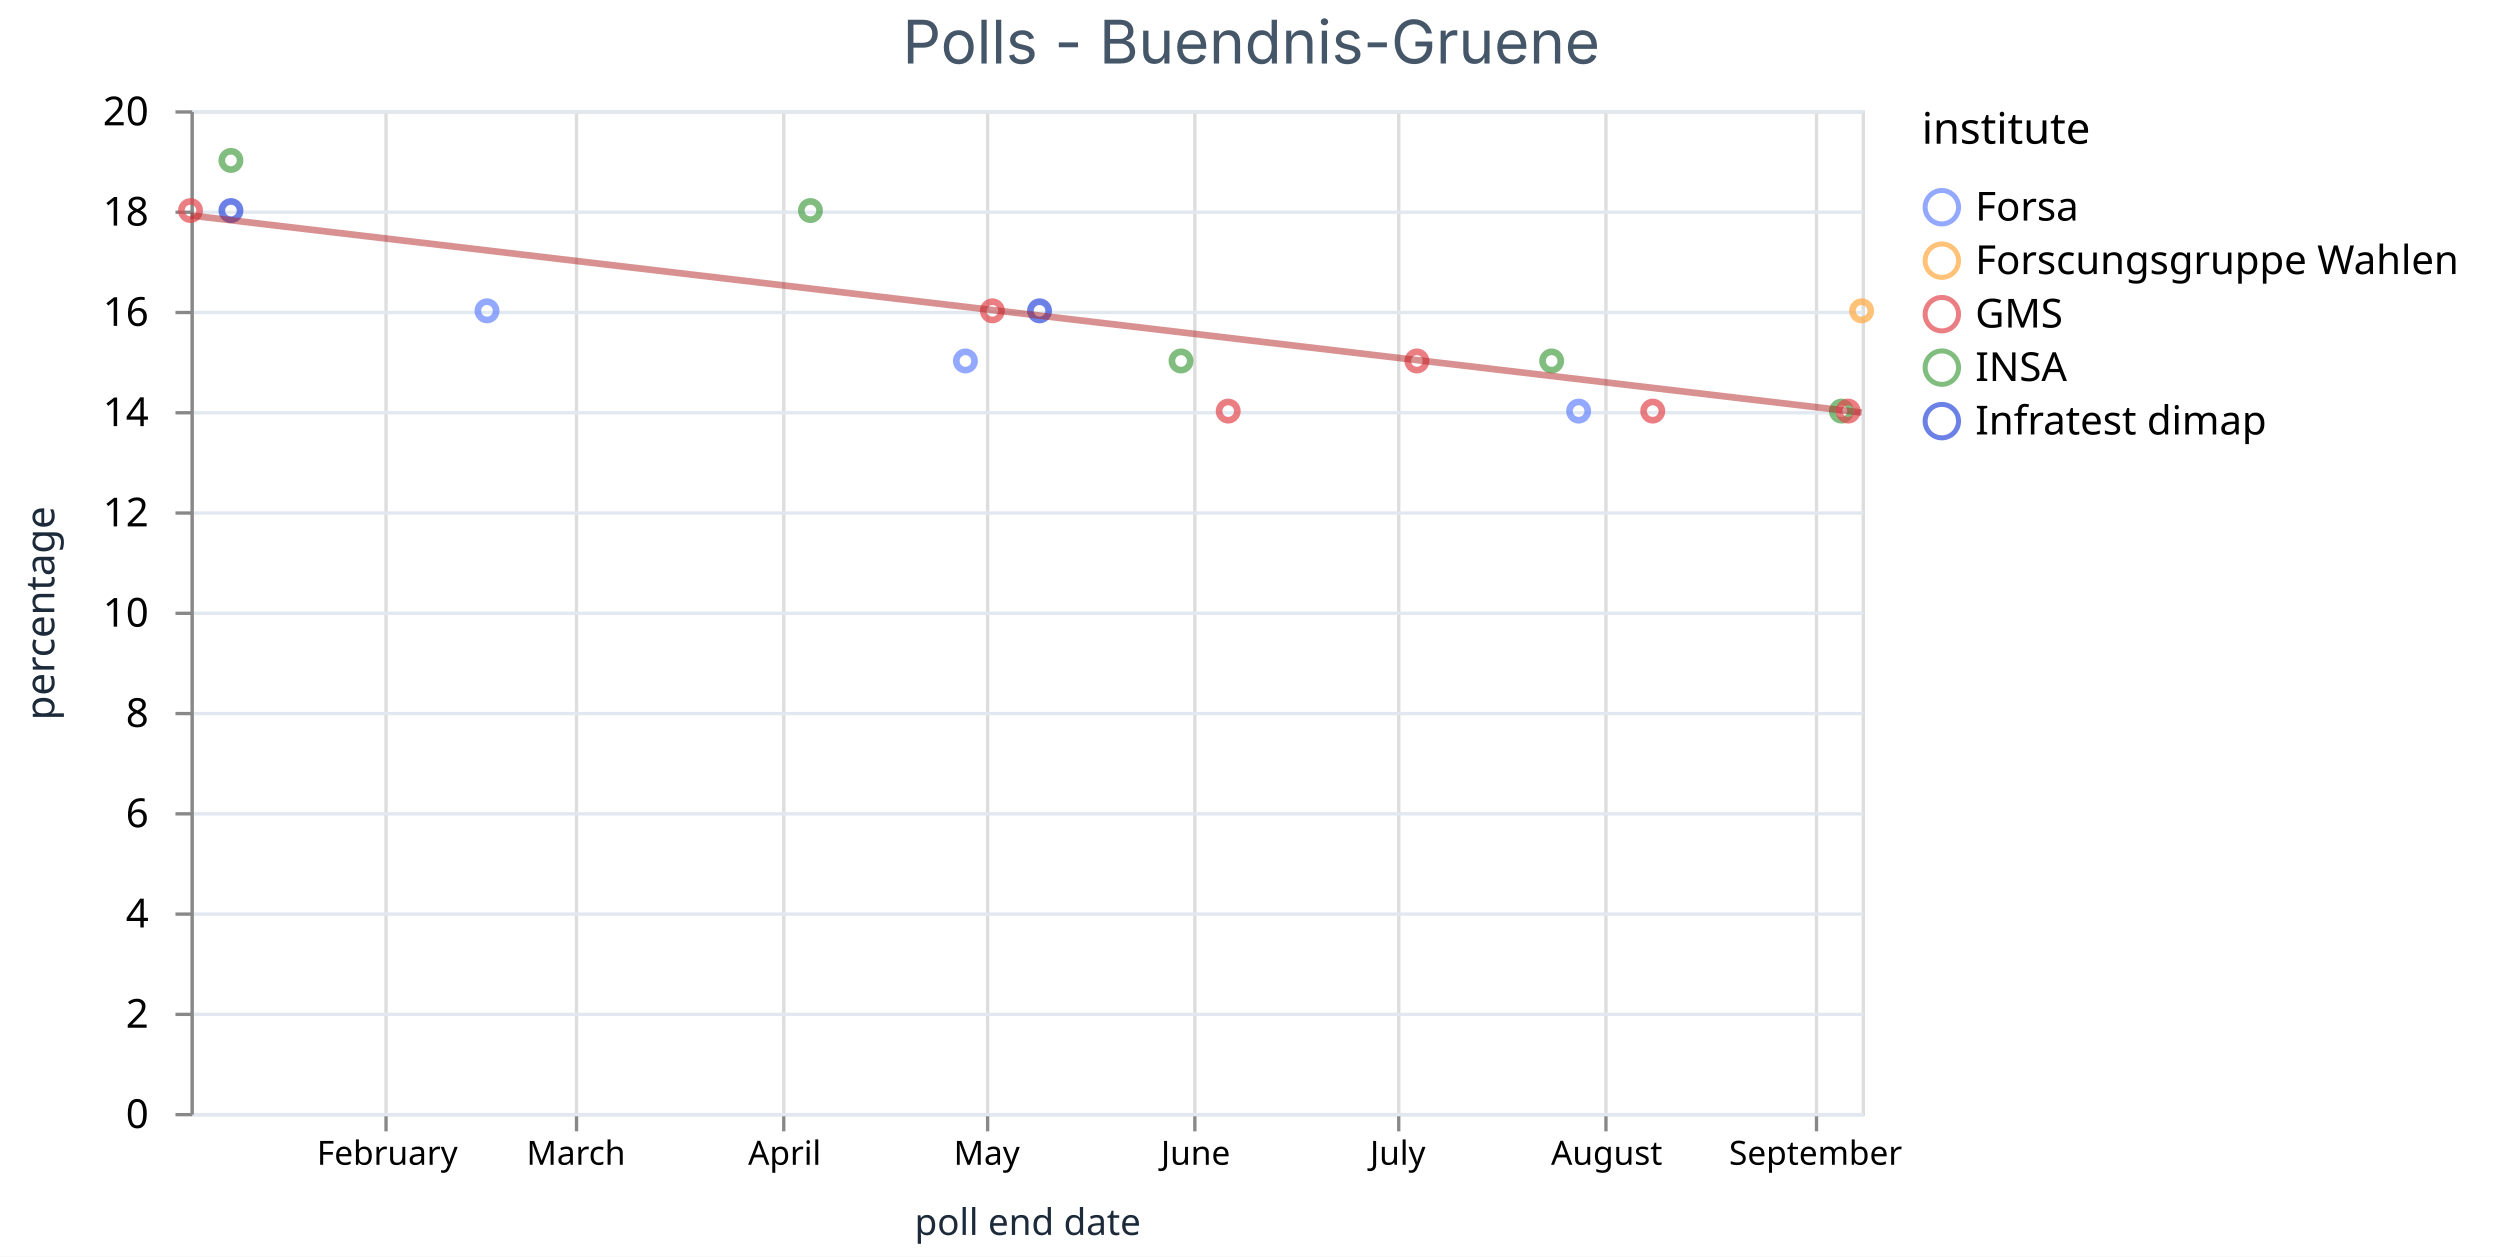
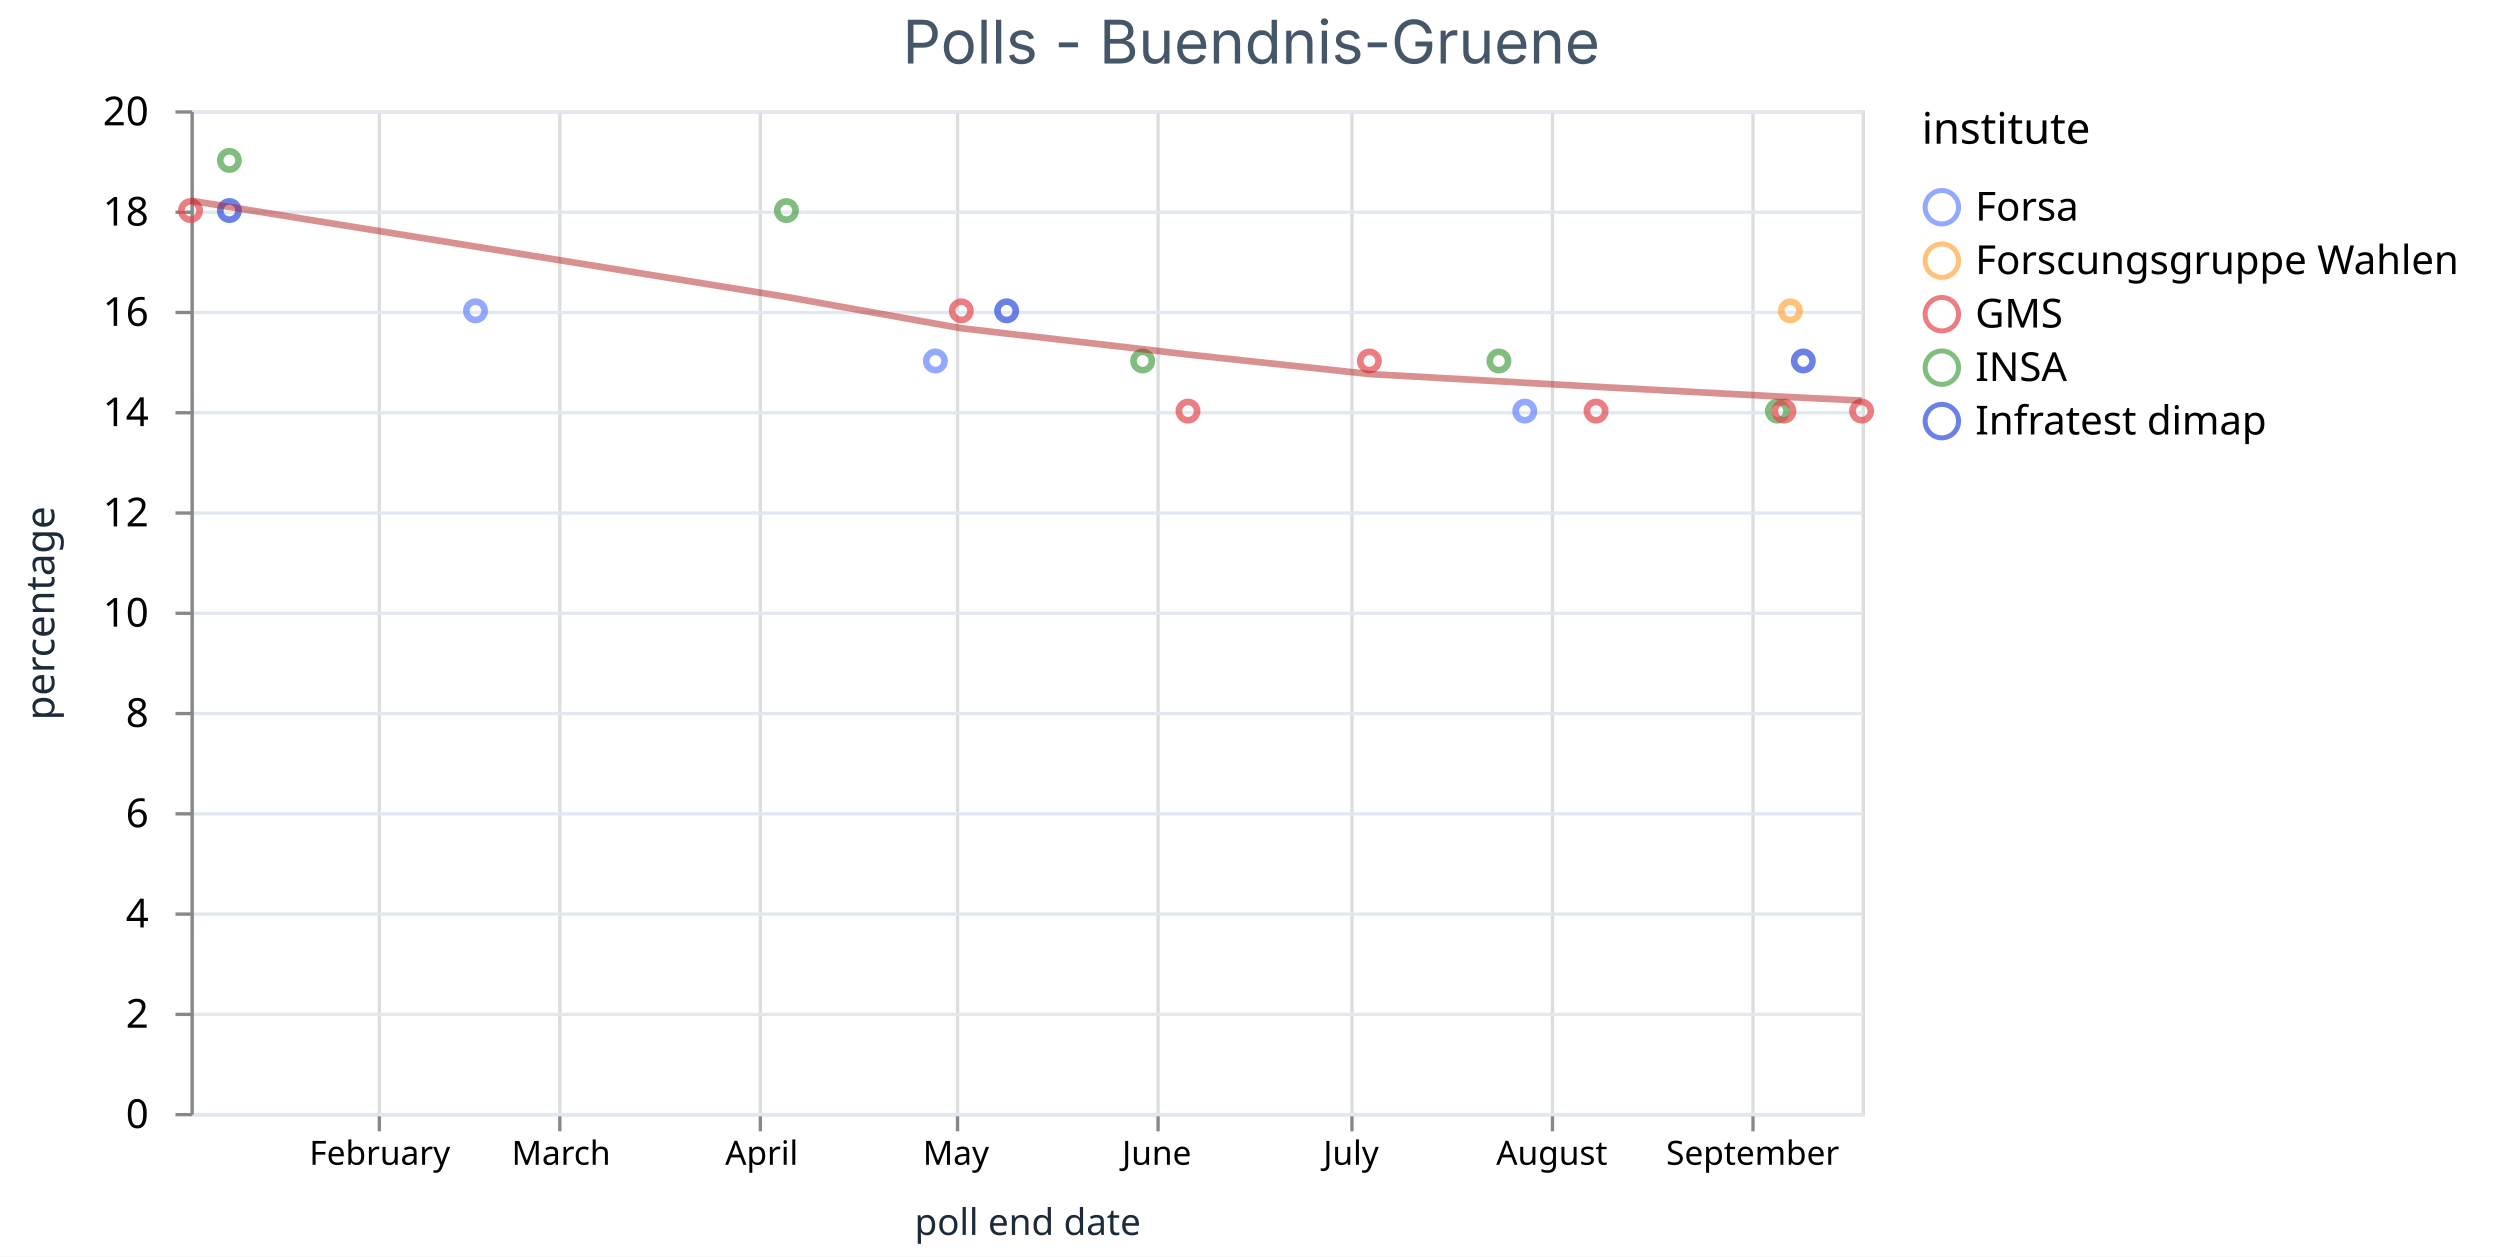
<svg xmlns="http://www.w3.org/2000/svg" version="1.1" class="marks" width="748" height="376" viewBox="0 0 748 376">
  <rect width="748" height="376" fill="#fff" />
  <g fill="none" stroke-miterlimit="10" transform="translate(57,33)">
    <g class="mark-group role-frame root" role="graphics-object" aria-roledescription="group mark container">
      <g transform="translate(0,0)">
        <path class="background" aria-hidden="true" d="M0.5,0.5h500v300h-500Z" stroke="#ddd" />
        <g>
          <g class="mark-group role-axis" aria-hidden="true">
            <g transform="translate(0.5,300.5)">
              <path class="background" aria-hidden="true" d="M0,0h0v0h0Z" pointer-events="none" />
              <g>
                <g class="mark-rule role-axis-grid" pointer-events="none">
-                   <line transform="translate(58,-300)" x2="0" y2="300" stroke="#ddd" stroke-width="1" opacity="1" />
-                   <line transform="translate(115,-300)" x2="0" y2="300" stroke="#ddd" stroke-width="1" opacity="1" />
-                   <line transform="translate(177,-300)" x2="0" y2="300" stroke="#ddd" stroke-width="1" opacity="1" />
-                   <line transform="translate(238,-300)" x2="0" y2="300" stroke="#ddd" stroke-width="1" opacity="1" />
-                   <line transform="translate(300,-300)" x2="0" y2="300" stroke="#ddd" stroke-width="1" opacity="1" />
-                   <line transform="translate(361,-300)" x2="0" y2="300" stroke="#ddd" stroke-width="1" opacity="1" />
-                   <line transform="translate(423,-300)" x2="0" y2="300" stroke="#ddd" stroke-width="1" opacity="1" />
-                   <line transform="translate(486,-300)" x2="0" y2="300" stroke="#ddd" stroke-width="1" opacity="1" />
+                   <line transform="translate(56,-300)" x2="0" y2="300" stroke="#ddd" stroke-width="1" opacity="1" />
+                   <line transform="translate(110,-300)" x2="0" y2="300" stroke="#ddd" stroke-width="1" opacity="1" />
+                   <line transform="translate(170,-300)" x2="0" y2="300" stroke="#ddd" stroke-width="1" opacity="1" />
+                   <line transform="translate(229,-300)" x2="0" y2="300" stroke="#ddd" stroke-width="1" opacity="1" />
+                   <line transform="translate(289,-300)" x2="0" y2="300" stroke="#ddd" stroke-width="1" opacity="1" />
+                   <line transform="translate(347,-300)" x2="0" y2="300" stroke="#ddd" stroke-width="1" opacity="1" />
+                   <line transform="translate(407,-300)" x2="0" y2="300" stroke="#ddd" stroke-width="1" opacity="1" />
+                   <line transform="translate(467,-300)" x2="0" y2="300" stroke="#ddd" stroke-width="1" opacity="1" />
                </g>
              </g>
              <path class="foreground" aria-hidden="true" d="" pointer-events="none" display="none" />
            </g>
          </g>
          <g class="mark-group role-axis" aria-hidden="true">
            <g transform="translate(0.5,0.5)">
              <path class="background" aria-hidden="true" d="M0,0h0v0h0Z" pointer-events="none" />
              <g>
                <g class="mark-rule role-axis-grid" pointer-events="none">
                  <line transform="translate(0,300)" x2="500" y2="0" stroke="#e1e8f0" stroke-width="1" opacity="1" />
                  <line transform="translate(0,270)" x2="500" y2="0" stroke="#e1e8f0" stroke-width="1" opacity="1" />
                  <line transform="translate(0,240)" x2="500" y2="0" stroke="#e1e8f0" stroke-width="1" opacity="1" />
                  <line transform="translate(0,210)" x2="500" y2="0" stroke="#e1e8f0" stroke-width="1" opacity="1" />
                  <line transform="translate(0,180)" x2="500" y2="0" stroke="#e1e8f0" stroke-width="1" opacity="1" />
                  <line transform="translate(0,150)" x2="500" y2="0" stroke="#e1e8f0" stroke-width="1" opacity="1" />
                  <line transform="translate(0,120)" x2="500" y2="0" stroke="#e1e8f0" stroke-width="1" opacity="1" />
                  <line transform="translate(0,90)" x2="500" y2="0" stroke="#e1e8f0" stroke-width="1" opacity="1" />
                  <line transform="translate(0,60)" x2="500" y2="0" stroke="#e1e8f0" stroke-width="1" opacity="1" />
                  <line transform="translate(0,30)" x2="500" y2="0" stroke="#e1e8f0" stroke-width="1" opacity="1" />
                  <line transform="translate(0,0)" x2="500" y2="0" stroke="#e1e8f0" stroke-width="1" opacity="1" />
                </g>
              </g>
              <path class="foreground" aria-hidden="true" d="" pointer-events="none" display="none" />
            </g>
          </g>
-           <g class="mark-group role-axis" role="graphics-symbol" aria-roledescription="axis" aria-label="X-axis titled 'poll end date' for a time scale with values from Tuesday, 03 January 2023, 1:00:00 AM to Friday, 08 September 2023, 2:00:00 AM">
+           <g class="mark-group role-axis" role="graphics-symbol" aria-roledescription="axis" aria-label="X-axis titled 'poll end date' for a time scale with values from Tuesday, 03 January 2023, 1:00:00 AM to Monday, 18 September 2023, 2:00:00 AM">
            <g transform="translate(0.5,300.5)">
              <path class="background" aria-hidden="true" d="M0,0h0v0h0Z" pointer-events="none" />
              <g>
                <g class="mark-rule role-axis-tick" pointer-events="none">
-                   <line transform="translate(58,0)" x2="0" y2="5" stroke="#888" stroke-width="1" opacity="1" />
-                   <line transform="translate(115,0)" x2="0" y2="5" stroke="#888" stroke-width="1" opacity="1" />
-                   <line transform="translate(177,0)" x2="0" y2="5" stroke="#888" stroke-width="1" opacity="1" />
-                   <line transform="translate(238,0)" x2="0" y2="5" stroke="#888" stroke-width="1" opacity="1" />
-                   <line transform="translate(300,0)" x2="0" y2="5" stroke="#888" stroke-width="1" opacity="1" />
-                   <line transform="translate(361,0)" x2="0" y2="5" stroke="#888" stroke-width="1" opacity="1" />
-                   <line transform="translate(423,0)" x2="0" y2="5" stroke="#888" stroke-width="1" opacity="1" />
-                   <line transform="translate(486,0)" x2="0" y2="5" stroke="#888" stroke-width="1" opacity="1" />
+                   <line transform="translate(56,0)" x2="0" y2="5" stroke="#888" stroke-width="1" opacity="1" />
+                   <line transform="translate(110,0)" x2="0" y2="5" stroke="#888" stroke-width="1" opacity="1" />
+                   <line transform="translate(170,0)" x2="0" y2="5" stroke="#888" stroke-width="1" opacity="1" />
+                   <line transform="translate(229,0)" x2="0" y2="5" stroke="#888" stroke-width="1" opacity="1" />
+                   <line transform="translate(289,0)" x2="0" y2="5" stroke="#888" stroke-width="1" opacity="1" />
+                   <line transform="translate(347,0)" x2="0" y2="5" stroke="#888" stroke-width="1" opacity="1" />
+                   <line transform="translate(407,0)" x2="0" y2="5" stroke="#888" stroke-width="1" opacity="1" />
+                   <line transform="translate(467,0)" x2="0" y2="5" stroke="#888" stroke-width="1" opacity="1" />
                </g>
                <g class="mark-text role-axis-label" pointer-events="none">
-                   <text text-anchor="middle" transform="translate(58.38374,15)" font-family="sans-serif" font-size="10px" fill="#000" opacity="1">February</text>
-                   <text text-anchor="middle" transform="translate(114.8353,15)" font-family="sans-serif" font-size="10px" fill="#000" opacity="1">March</text>
-                   <text text-anchor="middle" transform="translate(177.2513,15)" font-family="sans-serif" font-size="10px" fill="#000" opacity="1">April</text>
-                   <text text-anchor="middle" transform="translate(237.7352,15)" font-family="sans-serif" font-size="10px" fill="#000" opacity="1">May</text>
-                   <text text-anchor="middle" transform="translate(300.2352,15)" font-family="sans-serif" font-size="10px" fill="#000" opacity="1">June</text>
-                   <text text-anchor="middle" transform="translate(360.7191,15)" font-family="sans-serif" font-size="10px" fill="#000" opacity="1">July</text>
-                   <text text-anchor="middle" transform="translate(423.2191,15)" font-family="sans-serif" font-size="10px" fill="#000" opacity="1">August</text>
-                   <text text-anchor="middle" transform="translate(485.7191,15)" font-family="sans-serif" font-size="10px" fill="#000" opacity="1">September</text>
+                   <text text-anchor="middle" transform="translate(56.1208,15)" font-family="sans-serif" font-size="10px" fill="#000" opacity="1">February</text>
+                   <text text-anchor="middle" transform="translate(110.3844,15)" font-family="sans-serif" font-size="10px" fill="#000" opacity="1">March</text>
+                   <text text-anchor="middle" transform="translate(170.3811,15)" font-family="sans-serif" font-size="10px" fill="#000" opacity="1">April</text>
+                   <text text-anchor="middle" transform="translate(228.5207,15)" font-family="sans-serif" font-size="10px" fill="#000" opacity="1">May</text>
+                   <text text-anchor="middle" transform="translate(288.5982,15)" font-family="sans-serif" font-size="10px" fill="#000" opacity="1">June</text>
+                   <text text-anchor="middle" transform="translate(346.7377,15)" font-family="sans-serif" font-size="10px" fill="#000" opacity="1">July</text>
+                   <text text-anchor="middle" transform="translate(406.8152,15)" font-family="sans-serif" font-size="10px" fill="#000" opacity="1">August</text>
+                   <text text-anchor="middle" transform="translate(466.8928,15)" font-family="sans-serif" font-size="10px" fill="#000" opacity="1">September</text>
                </g>
                <g class="mark-rule role-axis-domain" pointer-events="none">
                  <line transform="translate(0,0)" x2="500" y2="0" stroke="#e1e8f0" stroke-width="1" opacity="1" />
                </g>
                <g class="mark-text role-axis-title" pointer-events="none">
                  <text text-anchor="middle" transform="translate(250,36)" font-family="sans-serif" font-size="11px" font-weight="400" fill="#1c2a3a" opacity="1">poll end date</text>
                </g>
              </g>
              <path class="foreground" aria-hidden="true" d="" pointer-events="none" display="none" />
            </g>
          </g>
          <g class="mark-group role-axis" role="graphics-symbol" aria-roledescription="axis" aria-label="Y-axis titled 'percentage' for a linear scale with values from 0 to 20">
            <g transform="translate(0.5,0.5)">
              <path class="background" aria-hidden="true" d="M0,0h0v0h0Z" pointer-events="none" />
              <g>
                <g class="mark-rule role-axis-tick" pointer-events="none">
                  <line transform="translate(0,300)" x2="-5" y2="0" stroke="#888" stroke-width="1" opacity="1" />
                  <line transform="translate(0,270)" x2="-5" y2="0" stroke="#888" stroke-width="1" opacity="1" />
                  <line transform="translate(0,240)" x2="-5" y2="0" stroke="#888" stroke-width="1" opacity="1" />
                  <line transform="translate(0,210)" x2="-5" y2="0" stroke="#888" stroke-width="1" opacity="1" />
                  <line transform="translate(0,180)" x2="-5" y2="0" stroke="#888" stroke-width="1" opacity="1" />
                  <line transform="translate(0,150)" x2="-5" y2="0" stroke="#888" stroke-width="1" opacity="1" />
                  <line transform="translate(0,120)" x2="-5" y2="0" stroke="#888" stroke-width="1" opacity="1" />
                  <line transform="translate(0,90)" x2="-5" y2="0" stroke="#888" stroke-width="1" opacity="1" />
                  <line transform="translate(0,60)" x2="-5" y2="0" stroke="#888" stroke-width="1" opacity="1" />
                  <line transform="translate(0,30)" x2="-5" y2="0" stroke="#888" stroke-width="1" opacity="1" />
                  <line transform="translate(0,0)" x2="-5" y2="0" stroke="#888" stroke-width="1" opacity="1" />
                </g>
                <g class="mark-text role-axis-label" pointer-events="none">
                  <text text-anchor="end" transform="translate(-13,304)" font-family="sans-serif" font-size="12px" fill="#000" opacity="1">0</text>
                  <text text-anchor="end" transform="translate(-13,274)" font-family="sans-serif" font-size="12px" fill="#000" opacity="1">2</text>
                  <text text-anchor="end" transform="translate(-13,244)" font-family="sans-serif" font-size="12px" fill="#000" opacity="1">4</text>
                  <text text-anchor="end" transform="translate(-13,214)" font-family="sans-serif" font-size="12px" fill="#000" opacity="1">6</text>
                  <text text-anchor="end" transform="translate(-13,184)" font-family="sans-serif" font-size="12px" fill="#000" opacity="1">8</text>
                  <text text-anchor="end" transform="translate(-13,154)" font-family="sans-serif" font-size="12px" fill="#000" opacity="1">10</text>
                  <text text-anchor="end" transform="translate(-13,124)" font-family="sans-serif" font-size="12px" fill="#000" opacity="1">12</text>
                  <text text-anchor="end" transform="translate(-13,94)" font-family="sans-serif" font-size="12px" fill="#000" opacity="1">14</text>
                  <text text-anchor="end" transform="translate(-13,64)" font-family="sans-serif" font-size="12px" fill="#000" opacity="1">16</text>
                  <text text-anchor="end" transform="translate(-13,34)" font-family="sans-serif" font-size="12px" fill="#000" opacity="1">18</text>
                  <text text-anchor="end" transform="translate(-13,4)" font-family="sans-serif" font-size="12px" fill="#000" opacity="1">20</text>
                </g>
                <g class="mark-rule role-axis-domain" pointer-events="none">
                  <line transform="translate(0,300)" x2="0" y2="-300" stroke="#888" stroke-width="1" opacity="1" />
                </g>
                <g class="mark-text role-axis-title" pointer-events="none">
                  <text text-anchor="middle" transform="translate(-38.25373,150) rotate(-90) translate(0,-3)" font-family="sans-serif" font-size="12px" font-weight="400" fill="#1c2a3a" opacity="1">percentage</text>
                </g>
              </g>
              <path class="foreground" aria-hidden="true" d="" pointer-events="none" display="none" />
            </g>
          </g>
          <g class="mark-symbol role-mark layer_0_marks" role="graphics-object" aria-roledescription="symbol mark container">
            <path aria-label="poll end date: Jan 03, 2023; percentage: 18; institute: GMS" role="graphics-symbol" aria-roledescription="point" transform="translate(0,30)" d="M2.739,0A2.739,2.739,0,1,1,-2.739,0A2.739,2.739,0,1,1,2.739,0" stroke="#e2474d" stroke-width="2" opacity="0.7" />
-             <path aria-label="poll end date: Jan 09, 2023; percentage: 19; institute: INSA" role="graphics-symbol" aria-roledescription="point" transform="translate(12.09677,15)" d="M2.739,0A2.739,2.739,0,1,1,-2.739,0A2.739,2.739,0,1,1,2.739,0" stroke="#4aa148" stroke-width="2" opacity="0.7" />
-             <path aria-label="poll end date: Jan 09, 2023; percentage: 18; institute: Infratest dimap" role="graphics-symbol" aria-roledescription="point" transform="translate(12.09677,30)" d="M2.739,0A2.739,2.739,0,1,1,-2.739,0A2.739,2.739,0,1,1,2.739,0" stroke="#2d4cdb" stroke-width="2" opacity="0.7" />
-             <path aria-label="poll end date: Feb 16, 2023; percentage: 16; institute: Forsa" role="graphics-symbol" aria-roledescription="point" transform="translate(88.70968,60)" d="M2.739,0A2.739,2.739,0,1,1,-2.739,0A2.739,2.739,0,1,1,2.739,0" stroke="#6583ff" stroke-width="2" opacity="0.7" />
-             <path aria-label="poll end date: Apr 05, 2023; percentage: 18; institute: INSA" role="graphics-symbol" aria-roledescription="point" transform="translate(185.4839,30)" d="M2.739,0A2.739,2.739,0,1,1,-2.739,0A2.739,2.739,0,1,1,2.739,0" stroke="#4aa148" stroke-width="2" opacity="0.7" />
-             <path aria-label="poll end date: Apr 28, 2023; percentage: 15; institute: Forsa" role="graphics-symbol" aria-roledescription="point" transform="translate(231.8548,75)" d="M2.739,0A2.739,2.739,0,1,1,-2.739,0A2.739,2.739,0,1,1,2.739,0" stroke="#6583ff" stroke-width="2" opacity="0.7" />
-             <path aria-label="poll end date: May 02, 2023; percentage: 16; institute: GMS" role="graphics-symbol" aria-roledescription="point" transform="translate(239.9194,60)" d="M2.739,0A2.739,2.739,0,1,1,-2.739,0A2.739,2.739,0,1,1,2.739,0" stroke="#e2474d" stroke-width="2" opacity="0.7" />
-             <path aria-label="poll end date: May 09, 2023; percentage: 16; institute: Infratest dimap" role="graphics-symbol" aria-roledescription="point" transform="translate(254.0323,60)" d="M2.739,0A2.739,2.739,0,1,1,-2.739,0A2.739,2.739,0,1,1,2.739,0" stroke="#2d4cdb" stroke-width="2" opacity="0.7" />
-             <path aria-label="poll end date: May 30, 2023; percentage: 15; institute: INSA" role="graphics-symbol" aria-roledescription="point" transform="translate(296.371,75)" d="M2.739,0A2.739,2.739,0,1,1,-2.739,0A2.739,2.739,0,1,1,2.739,0" stroke="#4aa148" stroke-width="2" opacity="0.7" />
-             <path aria-label="poll end date: Jun 06, 2023; percentage: 14; institute: GMS" role="graphics-symbol" aria-roledescription="point" transform="translate(310.4839,90)" d="M2.739,0A2.739,2.739,0,1,1,-2.739,0A2.739,2.739,0,1,1,2.739,0" stroke="#e2474d" stroke-width="2" opacity="0.7" />
-             <path aria-label="poll end date: Jul 04, 2023; percentage: 15; institute: GMS" role="graphics-symbol" aria-roledescription="point" transform="translate(366.9355,75)" d="M2.739,0A2.739,2.739,0,1,1,-2.739,0A2.739,2.739,0,1,1,2.739,0" stroke="#e2474d" stroke-width="2" opacity="0.7" />
-             <path aria-label="poll end date: Jul 24, 2023; percentage: 15; institute: INSA" role="graphics-symbol" aria-roledescription="point" transform="translate(407.2581,75)" d="M2.739,0A2.739,2.739,0,1,1,-2.739,0A2.739,2.739,0,1,1,2.739,0" stroke="#4aa148" stroke-width="2" opacity="0.7" />
-             <path aria-label="poll end date: Jul 28, 2023; percentage: 14; institute: Forsa" role="graphics-symbol" aria-roledescription="point" transform="translate(415.3226,90)" d="M2.739,0A2.739,2.739,0,1,1,-2.739,0A2.739,2.739,0,1,1,2.739,0" stroke="#6583ff" stroke-width="2" opacity="0.7" />
-             <path aria-label="poll end date: Aug 08, 2023; percentage: 14; institute: GMS" role="graphics-symbol" aria-roledescription="point" transform="translate(437.5,90)" d="M2.739,0A2.739,2.739,0,1,1,-2.739,0A2.739,2.739,0,1,1,2.739,0" stroke="#e2474d" stroke-width="2" opacity="0.7" />
-             <path aria-label="poll end date: Sep 05, 2023; percentage: 14; institute: INSA" role="graphics-symbol" aria-roledescription="point" transform="translate(493.9516,90)" d="M2.739,0A2.739,2.739,0,1,1,-2.739,0A2.739,2.739,0,1,1,2.739,0" stroke="#4aa148" stroke-width="2" opacity="0.7" />
-             <path aria-label="poll end date: Sep 06, 2023; percentage: 14; institute: GMS" role="graphics-symbol" aria-roledescription="point" transform="translate(495.9677,90)" d="M2.739,0A2.739,2.739,0,1,1,-2.739,0A2.739,2.739,0,1,1,2.739,0" stroke="#e2474d" stroke-width="2" opacity="0.7" />
-             <path aria-label="poll end date: Sep 08, 2023; percentage: 16; institute: Forscungsgruppe Wahlen" role="graphics-symbol" aria-roledescription="point" transform="translate(500,60)" d="M2.739,0A2.739,2.739,0,1,1,-2.739,0A2.739,2.739,0,1,1,2.739,0" stroke="#ffa83f" stroke-width="2" opacity="0.7" />
+             <path aria-label="poll end date: Jan 09, 2023; percentage: 19; institute: INSA" role="graphics-symbol" aria-roledescription="point" transform="translate(11.62791,15)" d="M2.739,0A2.739,2.739,0,1,1,-2.739,0A2.739,2.739,0,1,1,2.739,0" stroke="#4aa148" stroke-width="2" opacity="0.7" />
+             <path aria-label="poll end date: Jan 09, 2023; percentage: 18; institute: Infratest dimap" role="graphics-symbol" aria-roledescription="point" transform="translate(11.62791,30)" d="M2.739,0A2.739,2.739,0,1,1,-2.739,0A2.739,2.739,0,1,1,2.739,0" stroke="#2d4cdb" stroke-width="2" opacity="0.7" />
+             <path aria-label="poll end date: Feb 16, 2023; percentage: 16; institute: Forsa" role="graphics-symbol" aria-roledescription="point" transform="translate(85.27132,60)" d="M2.739,0A2.739,2.739,0,1,1,-2.739,0A2.739,2.739,0,1,1,2.739,0" stroke="#6583ff" stroke-width="2" opacity="0.7" />
+             <path aria-label="poll end date: Apr 05, 2023; percentage: 18; institute: INSA" role="graphics-symbol" aria-roledescription="point" transform="translate(178.2946,30)" d="M2.739,0A2.739,2.739,0,1,1,-2.739,0A2.739,2.739,0,1,1,2.739,0" stroke="#4aa148" stroke-width="2" opacity="0.7" />
+             <path aria-label="poll end date: Apr 28, 2023; percentage: 15; institute: Forsa" role="graphics-symbol" aria-roledescription="point" transform="translate(222.8682,75)" d="M2.739,0A2.739,2.739,0,1,1,-2.739,0A2.739,2.739,0,1,1,2.739,0" stroke="#6583ff" stroke-width="2" opacity="0.7" />
+             <path aria-label="poll end date: May 02, 2023; percentage: 16; institute: GMS" role="graphics-symbol" aria-roledescription="point" transform="translate(230.6202,60)" d="M2.739,0A2.739,2.739,0,1,1,-2.739,0A2.739,2.739,0,1,1,2.739,0" stroke="#e2474d" stroke-width="2" opacity="0.7" />
+             <path aria-label="poll end date: May 09, 2023; percentage: 16; institute: Infratest dimap" role="graphics-symbol" aria-roledescription="point" transform="translate(244.186,60)" d="M2.739,0A2.739,2.739,0,1,1,-2.739,0A2.739,2.739,0,1,1,2.739,0" stroke="#2d4cdb" stroke-width="2" opacity="0.7" />
+             <path aria-label="poll end date: May 30, 2023; percentage: 15; institute: INSA" role="graphics-symbol" aria-roledescription="point" transform="translate(284.8837,75)" d="M2.739,0A2.739,2.739,0,1,1,-2.739,0A2.739,2.739,0,1,1,2.739,0" stroke="#4aa148" stroke-width="2" opacity="0.7" />
+             <path aria-label="poll end date: Jun 06, 2023; percentage: 14; institute: GMS" role="graphics-symbol" aria-roledescription="point" transform="translate(298.4496,90)" d="M2.739,0A2.739,2.739,0,1,1,-2.739,0A2.739,2.739,0,1,1,2.739,0" stroke="#e2474d" stroke-width="2" opacity="0.7" />
+             <path aria-label="poll end date: Jul 04, 2023; percentage: 15; institute: GMS" role="graphics-symbol" aria-roledescription="point" transform="translate(352.7132,75)" d="M2.739,0A2.739,2.739,0,1,1,-2.739,0A2.739,2.739,0,1,1,2.739,0" stroke="#e2474d" stroke-width="2" opacity="0.7" />
+             <path aria-label="poll end date: Jul 24, 2023; percentage: 15; institute: INSA" role="graphics-symbol" aria-roledescription="point" transform="translate(391.4729,75)" d="M2.739,0A2.739,2.739,0,1,1,-2.739,0A2.739,2.739,0,1,1,2.739,0" stroke="#4aa148" stroke-width="2" opacity="0.7" />
+             <path aria-label="poll end date: Jul 28, 2023; percentage: 14; institute: Forsa" role="graphics-symbol" aria-roledescription="point" transform="translate(399.2248,90)" d="M2.739,0A2.739,2.739,0,1,1,-2.739,0A2.739,2.739,0,1,1,2.739,0" stroke="#6583ff" stroke-width="2" opacity="0.7" />
+             <path aria-label="poll end date: Aug 08, 2023; percentage: 14; institute: GMS" role="graphics-symbol" aria-roledescription="point" transform="translate(420.5426,90)" d="M2.739,0A2.739,2.739,0,1,1,-2.739,0A2.739,2.739,0,1,1,2.739,0" stroke="#e2474d" stroke-width="2" opacity="0.7" />
+             <path aria-label="poll end date: Sep 05, 2023; percentage: 14; institute: INSA" role="graphics-symbol" aria-roledescription="point" transform="translate(474.8062,90)" d="M2.739,0A2.739,2.739,0,1,1,-2.739,0A2.739,2.739,0,1,1,2.739,0" stroke="#4aa148" stroke-width="2" opacity="0.7" />
+             <path aria-label="poll end date: Sep 06, 2023; percentage: 14; institute: GMS" role="graphics-symbol" aria-roledescription="point" transform="translate(476.7442,90)" d="M2.739,0A2.739,2.739,0,1,1,-2.739,0A2.739,2.739,0,1,1,2.739,0" stroke="#e2474d" stroke-width="2" opacity="0.7" />
+             <path aria-label="poll end date: Sep 07, 2023; percentage: 16; institute: Forscungsgruppe Wahlen" role="graphics-symbol" aria-roledescription="point" transform="translate(478.6822,60)" d="M2.739,0A2.739,2.739,0,1,1,-2.739,0A2.739,2.739,0,1,1,2.739,0" stroke="#ffa83f" stroke-width="2" opacity="0.7" />
+             <path aria-label="poll end date: Sep 09, 2023; percentage: 15; institute: Infratest dimap" role="graphics-symbol" aria-roledescription="point" transform="translate(482.5581,75)" d="M2.739,0A2.739,2.739,0,1,1,-2.739,0A2.739,2.739,0,1,1,2.739,0" stroke="#2d4cdb" stroke-width="2" opacity="0.7" />
+             <path aria-label="poll end date: Sep 18, 2023; percentage: 14; institute: GMS" role="graphics-symbol" aria-roledescription="point" transform="translate(500,90)" d="M2.739,0A2.739,2.739,0,1,1,-2.739,0A2.739,2.739,0,1,1,2.739,0" stroke="#e2474d" stroke-width="2" opacity="0.7" />
          </g>
          <g class="mark-line role-mark layer_1_marks" role="graphics-object" aria-roledescription="line mark container">
-             <path aria-label="poll end date: Jan 03, 2023; percentage: 17.9015468489" role="graphics-symbol" aria-roledescription="line mark" d="M0,31.477L500,90.438" stroke="firebrick" stroke-width="2" opacity="0.5" />
+             <path aria-label="poll end date: Jan 03, 2023; percentage: 18.197906224" role="graphics-symbol" aria-roledescription="line mark" d="M0,27.031L11.628,28.919L85.271,40.78L178.295,55.843L222.868,63.841L230.62,65.203L244.186,66.794L284.884,71.468L298.45,73.081L352.713,78.913L391.473,81.078L399.225,81.518L420.543,82.718L474.806,85.615L476.744,85.712L478.682,85.809L482.558,86.002L500,86.848" stroke="firebrick" stroke-width="2" opacity="0.5" />
          </g>
          <g class="mark-group role-legend" role="graphics-symbol" aria-roledescription="legend" aria-label="Symbol legend titled 'institute' for stroke color with 5 values: Forsa, Forscungsgruppe Wahlen, GMS, INSA, Infratest dimap">
            <g transform="translate(518,0)">
              <path class="background" aria-hidden="true" d="M0,0h168v100h-168Z" pointer-events="none" />
              <g>
                <g class="mark-group role-legend-entry">
                  <g transform="translate(0,23)">
                    <path class="background" aria-hidden="true" d="M0,0h0v0h0Z" pointer-events="none" />
                    <g>
                      <g class="mark-group role-scope" role="graphics-object" aria-roledescription="group mark container">
                        <g transform="translate(0,0)">
                          <path class="background" aria-hidden="true" d="M0,0h167.448v12.5h-167.448Z" pointer-events="none" opacity="1" />
                          <g>
                            <g class="mark-symbol role-legend-symbol" pointer-events="none">
                              <path transform="translate(6,6)" d="M5,0A5,5,0,1,1,-5,0A5,5,0,1,1,5,0" stroke="#6583ff" stroke-width="1.5" opacity="0.7" />
                            </g>
                            <g class="mark-text role-legend-label" pointer-events="none">
                              <text text-anchor="start" transform="translate(16,10)" font-family="sans-serif" font-size="12px" fill="#000" opacity="1">Forsa</text>
                            </g>
                          </g>
                          <path class="foreground" aria-hidden="true" d="" pointer-events="none" display="none" />
                        </g>
                        <g transform="translate(0,16)">
                          <path class="background" aria-hidden="true" d="M0,0h167.448v12.5h-167.448Z" pointer-events="none" opacity="1" />
                          <g>
                            <g class="mark-symbol role-legend-symbol" pointer-events="none">
                              <path transform="translate(6,6)" d="M5,0A5,5,0,1,1,-5,0A5,5,0,1,1,5,0" stroke="#ffa83f" stroke-width="1.5" opacity="0.7" />
                            </g>
                            <g class="mark-text role-legend-label" pointer-events="none">
                              <text text-anchor="start" transform="translate(16,10)" font-family="sans-serif" font-size="12px" fill="#000" opacity="1">Forscungsgruppe Wahlen</text>
                            </g>
                          </g>
                          <path class="foreground" aria-hidden="true" d="" pointer-events="none" display="none" />
                        </g>
                        <g transform="translate(0,32)">
                          <path class="background" aria-hidden="true" d="M0,0h167.448v12.5h-167.448Z" pointer-events="none" opacity="1" />
                          <g>
                            <g class="mark-symbol role-legend-symbol" pointer-events="none">
                              <path transform="translate(6,6)" d="M5,0A5,5,0,1,1,-5,0A5,5,0,1,1,5,0" stroke="#e2474d" stroke-width="1.5" opacity="0.7" />
                            </g>
                            <g class="mark-text role-legend-label" pointer-events="none">
                              <text text-anchor="start" transform="translate(16,10)" font-family="sans-serif" font-size="12px" fill="#000" opacity="1">GMS</text>
                            </g>
                          </g>
                          <path class="foreground" aria-hidden="true" d="" pointer-events="none" display="none" />
                        </g>
                        <g transform="translate(0,48)">
                          <path class="background" aria-hidden="true" d="M0,0h167.448v12.5h-167.448Z" pointer-events="none" opacity="1" />
                          <g>
                            <g class="mark-symbol role-legend-symbol" pointer-events="none">
                              <path transform="translate(6,6)" d="M5,0A5,5,0,1,1,-5,0A5,5,0,1,1,5,0" stroke="#4aa148" stroke-width="1.5" opacity="0.7" />
                            </g>
                            <g class="mark-text role-legend-label" pointer-events="none">
                              <text text-anchor="start" transform="translate(16,10)" font-family="sans-serif" font-size="12px" fill="#000" opacity="1">INSA</text>
                            </g>
                          </g>
                          <path class="foreground" aria-hidden="true" d="" pointer-events="none" display="none" />
                        </g>
                        <g transform="translate(0,64)">
                          <path class="background" aria-hidden="true" d="M0,0h167.448v12.5h-167.448Z" pointer-events="none" opacity="1" />
                          <g>
                            <g class="mark-symbol role-legend-symbol" pointer-events="none">
                              <path transform="translate(6,6)" d="M5,0A5,5,0,1,1,-5,0A5,5,0,1,1,5,0" stroke="#2d4cdb" stroke-width="1.5" opacity="0.7" />
                            </g>
                            <g class="mark-text role-legend-label" pointer-events="none">
                              <text text-anchor="start" transform="translate(16,10)" font-family="sans-serif" font-size="12px" fill="#000" opacity="1">Infratest dimap</text>
                            </g>
                          </g>
                          <path class="foreground" aria-hidden="true" d="" pointer-events="none" display="none" />
                        </g>
                      </g>
                    </g>
                    <path class="foreground" aria-hidden="true" d="" pointer-events="none" display="none" />
                  </g>
                </g>
                <g class="mark-text role-legend-title" pointer-events="none">
                  <text text-anchor="start" transform="translate(0,10)" font-family="sans-serif" font-size="13px" font-weight="400" fill="#000" opacity="1">institute</text>
                </g>
              </g>
              <path class="foreground" aria-hidden="true" d="" pointer-events="none" display="none" />
            </g>
          </g>
          <g class="mark-group role-title">
            <g transform="translate(317.3731,-28)">
              <path class="background" aria-hidden="true" d="M0,0h0v0h0Z" pointer-events="none" />
              <g>
                <g class="mark-text role-title-text" role="graphics-symbol" aria-roledescription="title" aria-label="Title text 'Polls - Buendnis-Gruene'" pointer-events="none">
                  <text text-anchor="middle" transform="translate(0,14)" font-family="Inter" font-size="18px" font-weight="400" fill="#445668" opacity="1">Polls - Buendnis-Gruene</text>
                </g>
              </g>
              <path class="foreground" aria-hidden="true" d="" pointer-events="none" display="none" />
            </g>
          </g>
        </g>
        <path class="foreground" aria-hidden="true" d="" display="none" />
      </g>
    </g>
  </g>
</svg>
